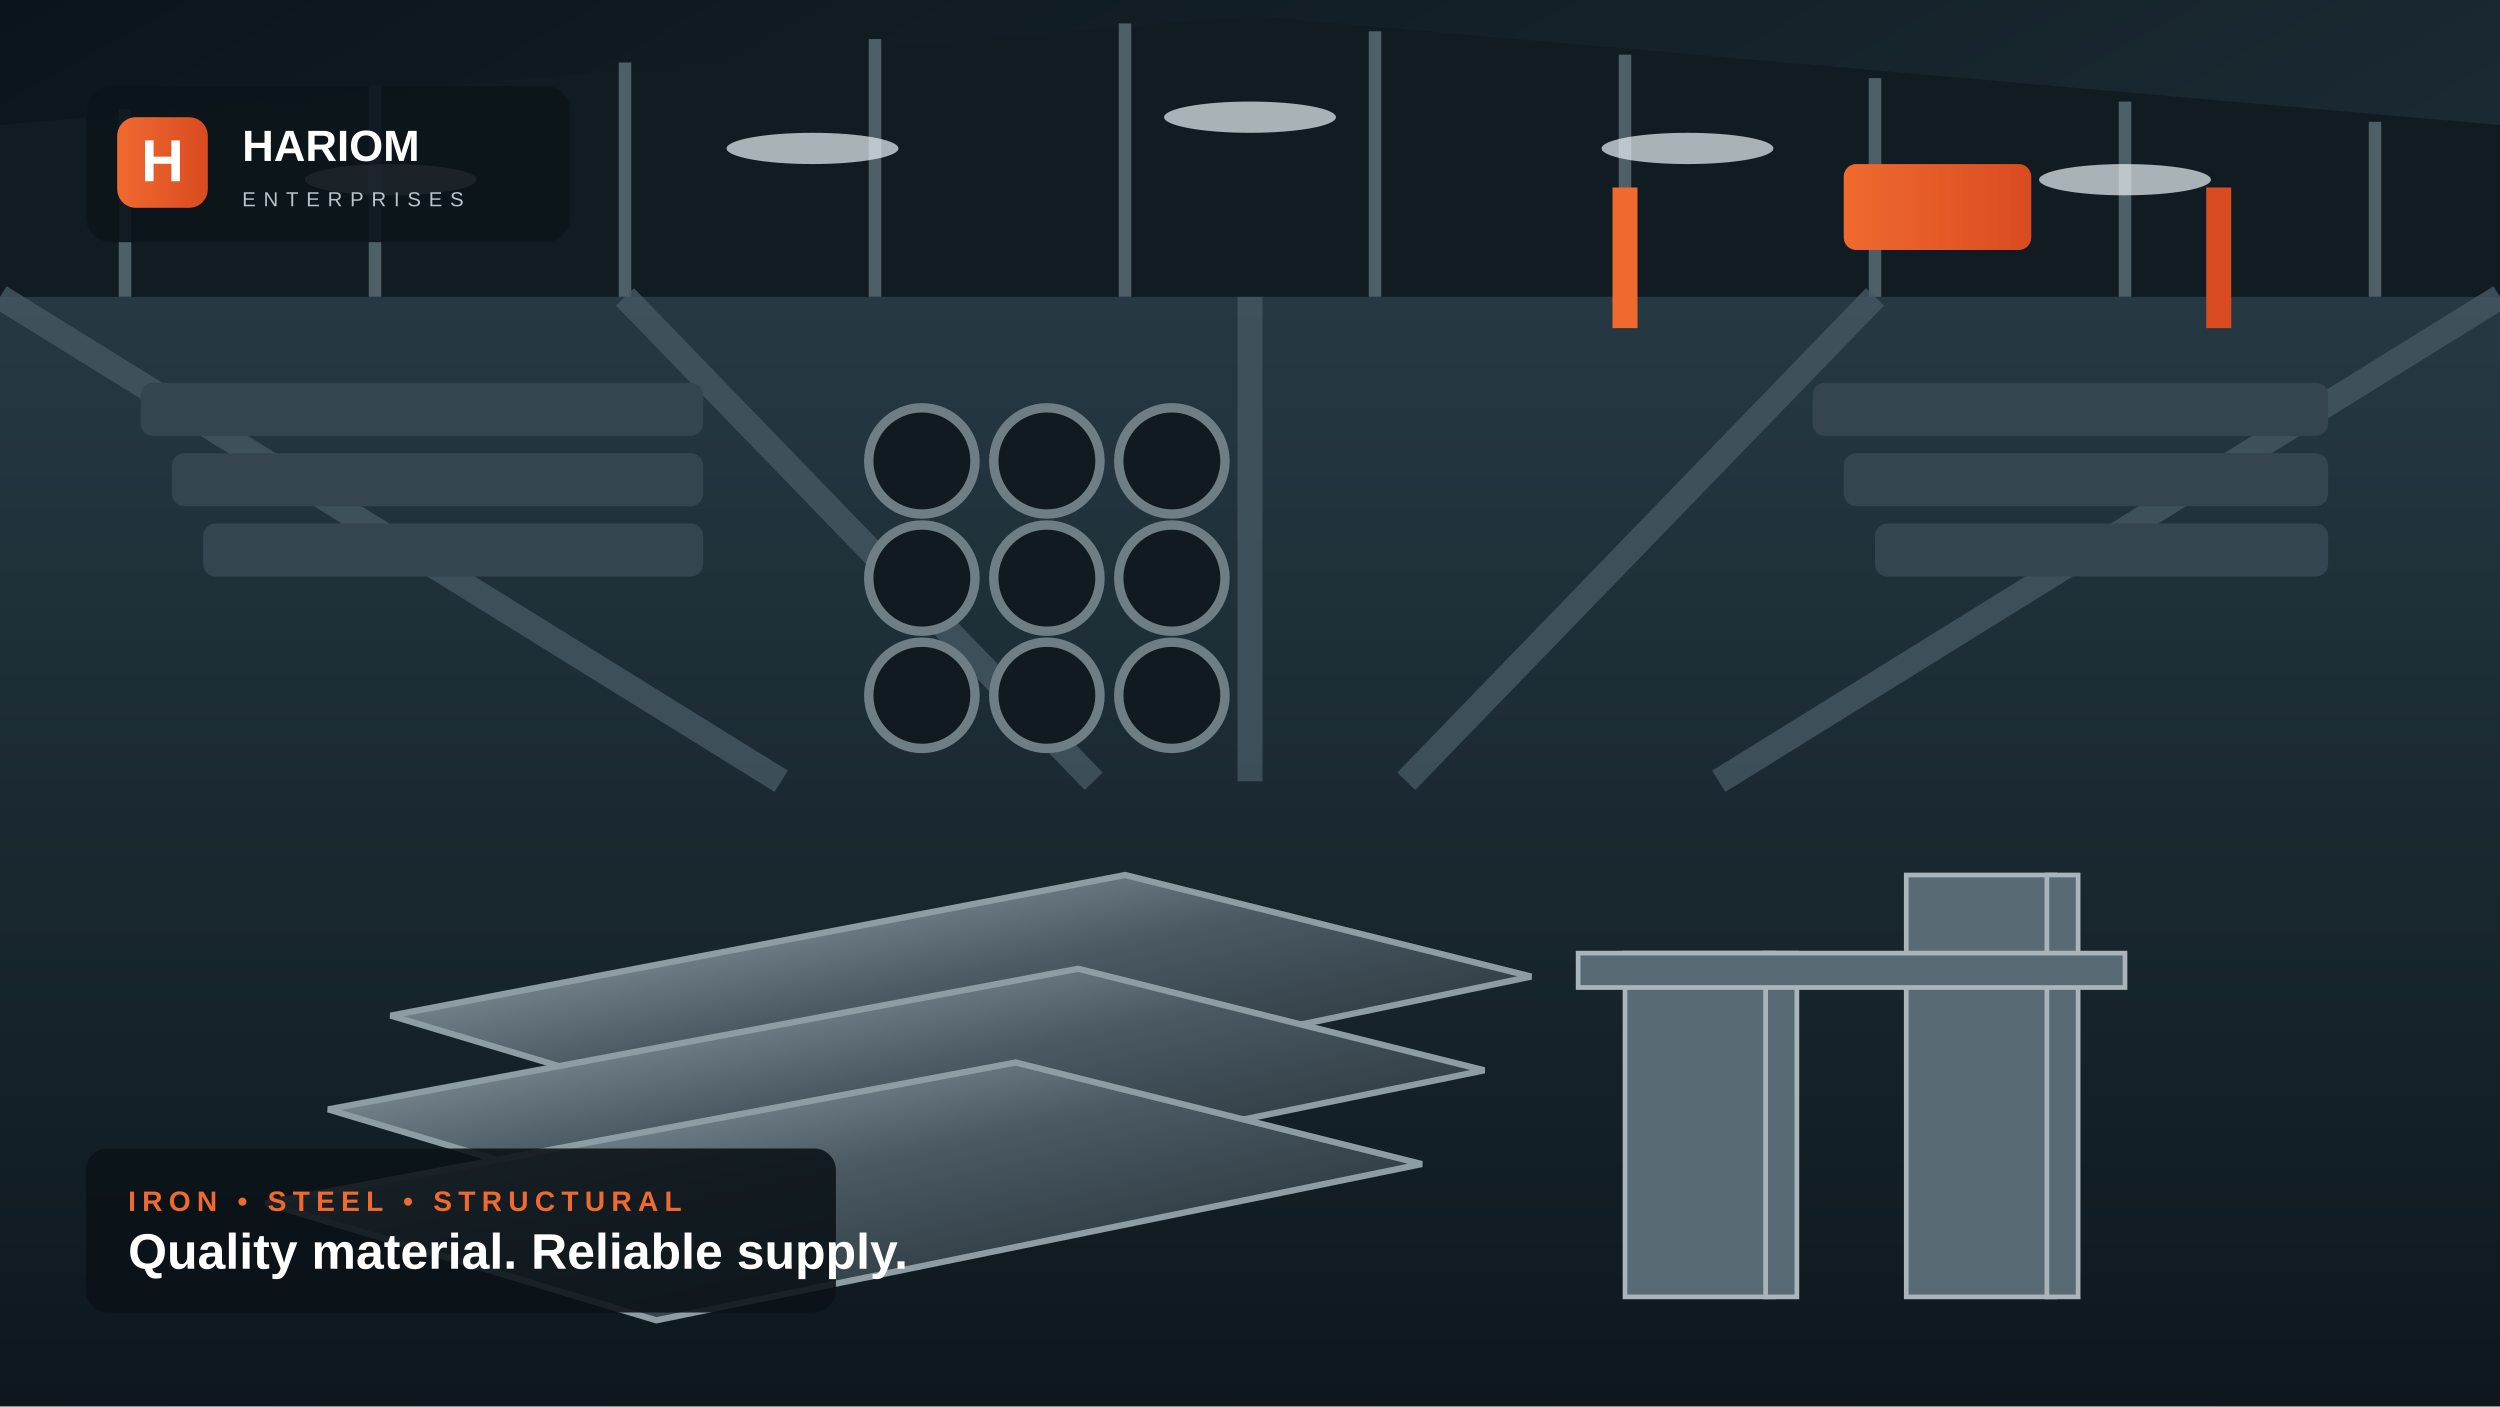
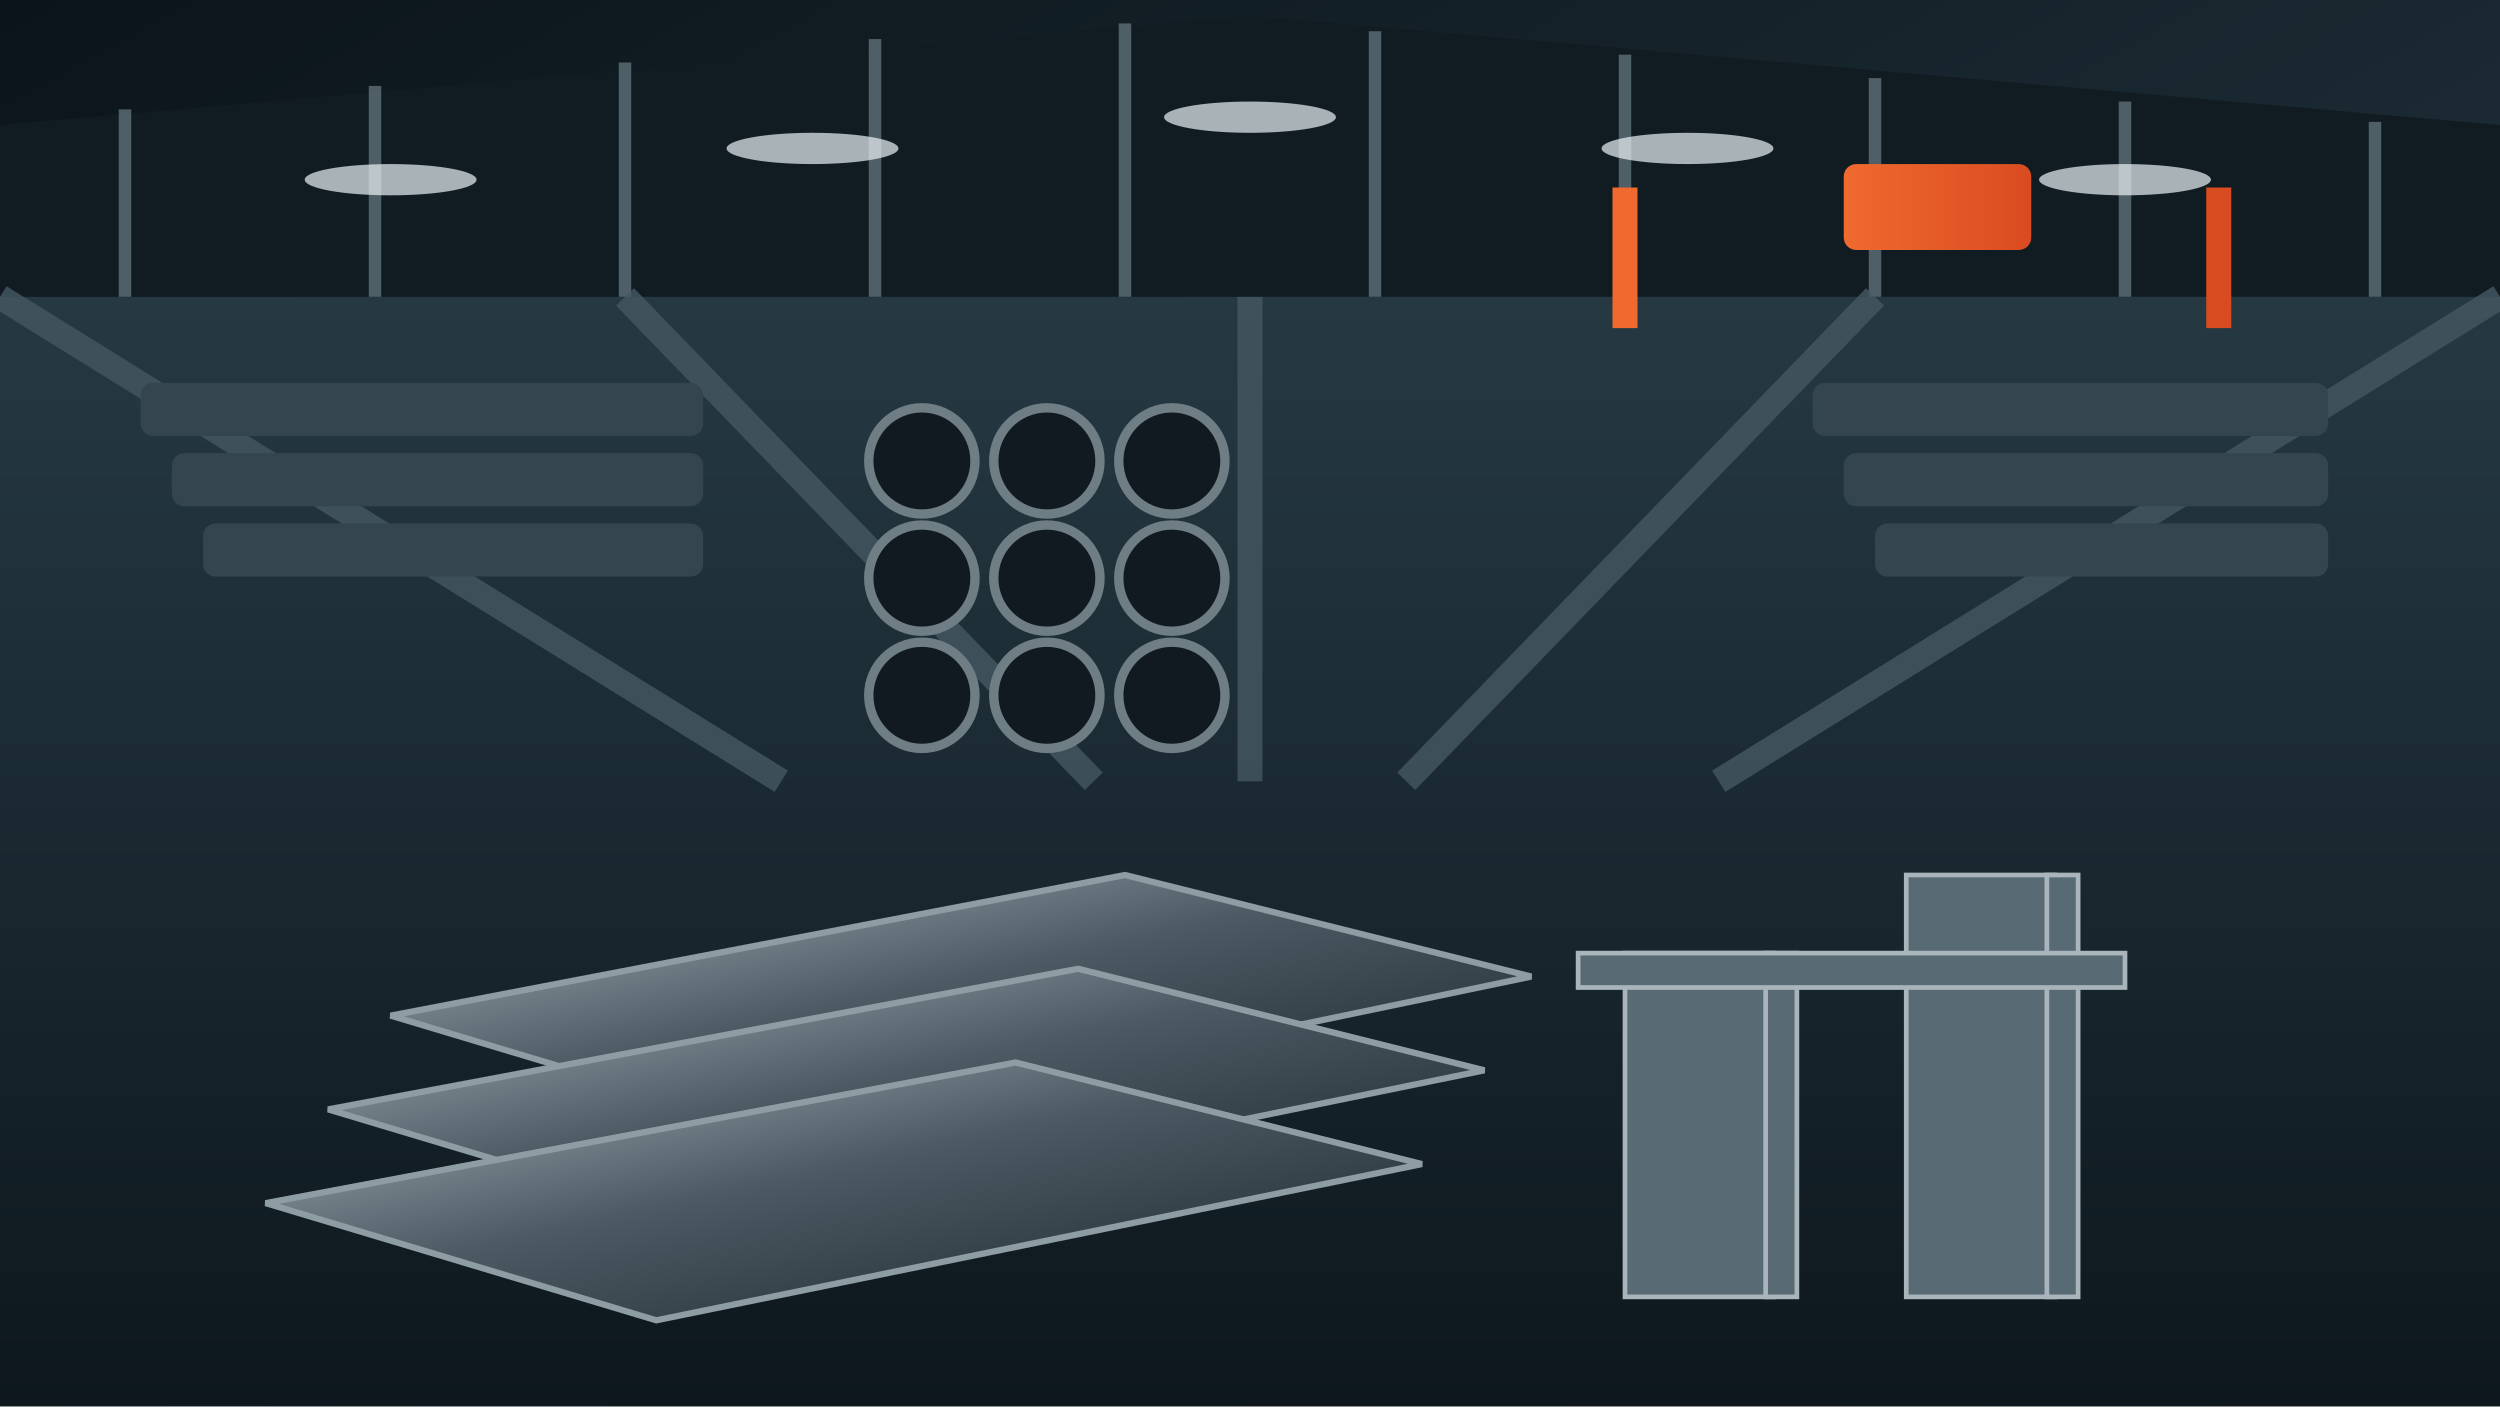
<svg xmlns="http://www.w3.org/2000/svg" viewBox="0 0 1600 900">
  <defs>
    <linearGradient id="bg" x1="0" y1="0" x2="1" y2="1">
      <stop stop-color="#0b141a" />
      <stop offset=".55" stop-color="#1b2a33" />
      <stop offset="1" stop-color="#080e12" />
    </linearGradient>
    <linearGradient id="floor" x1="0" y1="0" x2="0" y2="1">
      <stop stop-color="#263943" />
      <stop offset="1" stop-color="#0d171d" />
    </linearGradient>
    <linearGradient id="steel" x1="0" y1="0" x2="1" y2="1">
      <stop stop-color="#aebbc2" />
      <stop offset=".45" stop-color="#4b5a63" />
      <stop offset="1" stop-color="#172229" />
    </linearGradient>
    <linearGradient id="orange" x1="0" y1="0" x2="1" y2="0">
      <stop stop-color="#f06a2f" />
      <stop offset="1" stop-color="#d94b20" />
    </linearGradient>
  </defs>
  <rect width="1600" height="900" fill="url(#bg)" />
  <path d="M0 80 L800 10 L1600 80 L1600 190 L0 190Z" fill="#111c22" />
  <g opacity=".75" stroke="#64757e" stroke-width="8">
    <path d="M80 70V190M240 55V190M400 40V190M560 25V190M720 15V190M880 20V190M1040 35V190M1200 50V190M1360 65V190M1520 78V190" />
  </g>
  <path d="M0 190 L1600 190 L1600 900 L0 900Z" fill="url(#floor)" />
  <g stroke="#455862" stroke-width="16" opacity=".8">
    <path d="M0 190L500 500" />
    <path d="M400 190L700 500" />
    <path d="M800 190L800 500" />
    <path d="M1200 190L900 500" />
    <path d="M1600 190L1100 500" />
  </g>
  <g fill="#34454f">
    <rect x="90" y="245" width="360" height="34" rx="8" />
    <rect x="110" y="290" width="340" height="34" rx="8" />
    <rect x="130" y="335" width="320" height="34" rx="8" />
    <rect x="1160" y="245" width="330" height="34" rx="8" />
    <rect x="1180" y="290" width="310" height="34" rx="8" />
    <rect x="1200" y="335" width="290" height="34" rx="8" />
  </g>
  <g fill="#111a20" stroke="#6f7d84" stroke-width="6">
    <circle cx="590" cy="295" r="34" />
    <circle cx="670" cy="295" r="34" />
    <circle cx="750" cy="295" r="34" />
    <circle cx="590" cy="370" r="34" />
    <circle cx="670" cy="370" r="34" />
    <circle cx="750" cy="370" r="34" />
    <circle cx="590" cy="445" r="34" />
    <circle cx="670" cy="445" r="34" />
    <circle cx="750" cy="445" r="34" />
  </g>
  <g fill="url(#steel)" stroke="#8e9ca3" stroke-width="4">
    <path d="M250 650 L720 560 L980 625 L500 725Z" />
    <path d="M210 710 L690 620 L950 685 L460 785Z" />
    <path d="M170 770 L650 680 L910 745 L420 845Z" />
  </g>
  <g fill="#586a73" stroke="#a9b5ba" stroke-width="3">
    <path d="M1040 610h95v220h-95z" />
    <path d="M1130 610h20v220h-20z" />
    <path d="M1220 560h95v270h-95z" />
    <path d="M1310 560h20v270h-20z" />
    <path d="M1010 610h350v22h-350z" />
  </g>
  <g stroke="url(#orange)" fill="none" stroke-width="16">
    <path d="M980 120H1480" />
    <path d="M1040 120V210M1420 120V210" />
  </g>
  <rect x="1180" y="105" width="120" height="55" rx="8" fill="url(#orange)" />
  <g fill="#e9f2f5" opacity=".7">
    <ellipse cx="250" cy="115" rx="55" ry="10" />
    <ellipse cx="520" cy="95" rx="55" ry="10" />
    <ellipse cx="800" cy="75" rx="55" ry="10" />
    <ellipse cx="1080" cy="95" rx="55" ry="10" />
    <ellipse cx="1360" cy="115" rx="55" ry="10" />
  </g>
-   <rect x="55" y="55" width="310" height="100" rx="16" fill="#0b141a" opacity=".9" />
-   <rect x="75" y="75" width="58" height="58" rx="12" fill="url(#orange)" />
-   <text x="104" y="116" text-anchor="middle" font-family="Arial" font-size="38" font-weight="700" fill="white">H</text>
-   <text x="155" y="103" font-family="Arial" font-size="28" font-weight="700" fill="white">HARIOM</text>
-   <text x="155" y="132" font-family="Arial" font-size="13" letter-spacing="5" fill="#b8c4c9">ENTERPRISES</text>
-   <rect x="55" y="735" width="480" height="105" rx="14" fill="#0a1217" opacity=".88" />
-   <text x="82" y="775" font-family="Arial" font-size="18" font-weight="700" letter-spacing="4" fill="#f06a2f">IRON • STEEL • STRUCTURAL</text>
-   <text x="82" y="812" font-family="Arial" font-size="32" font-weight="700" fill="white">Quality material. Reliable supply.</text>
</svg>
